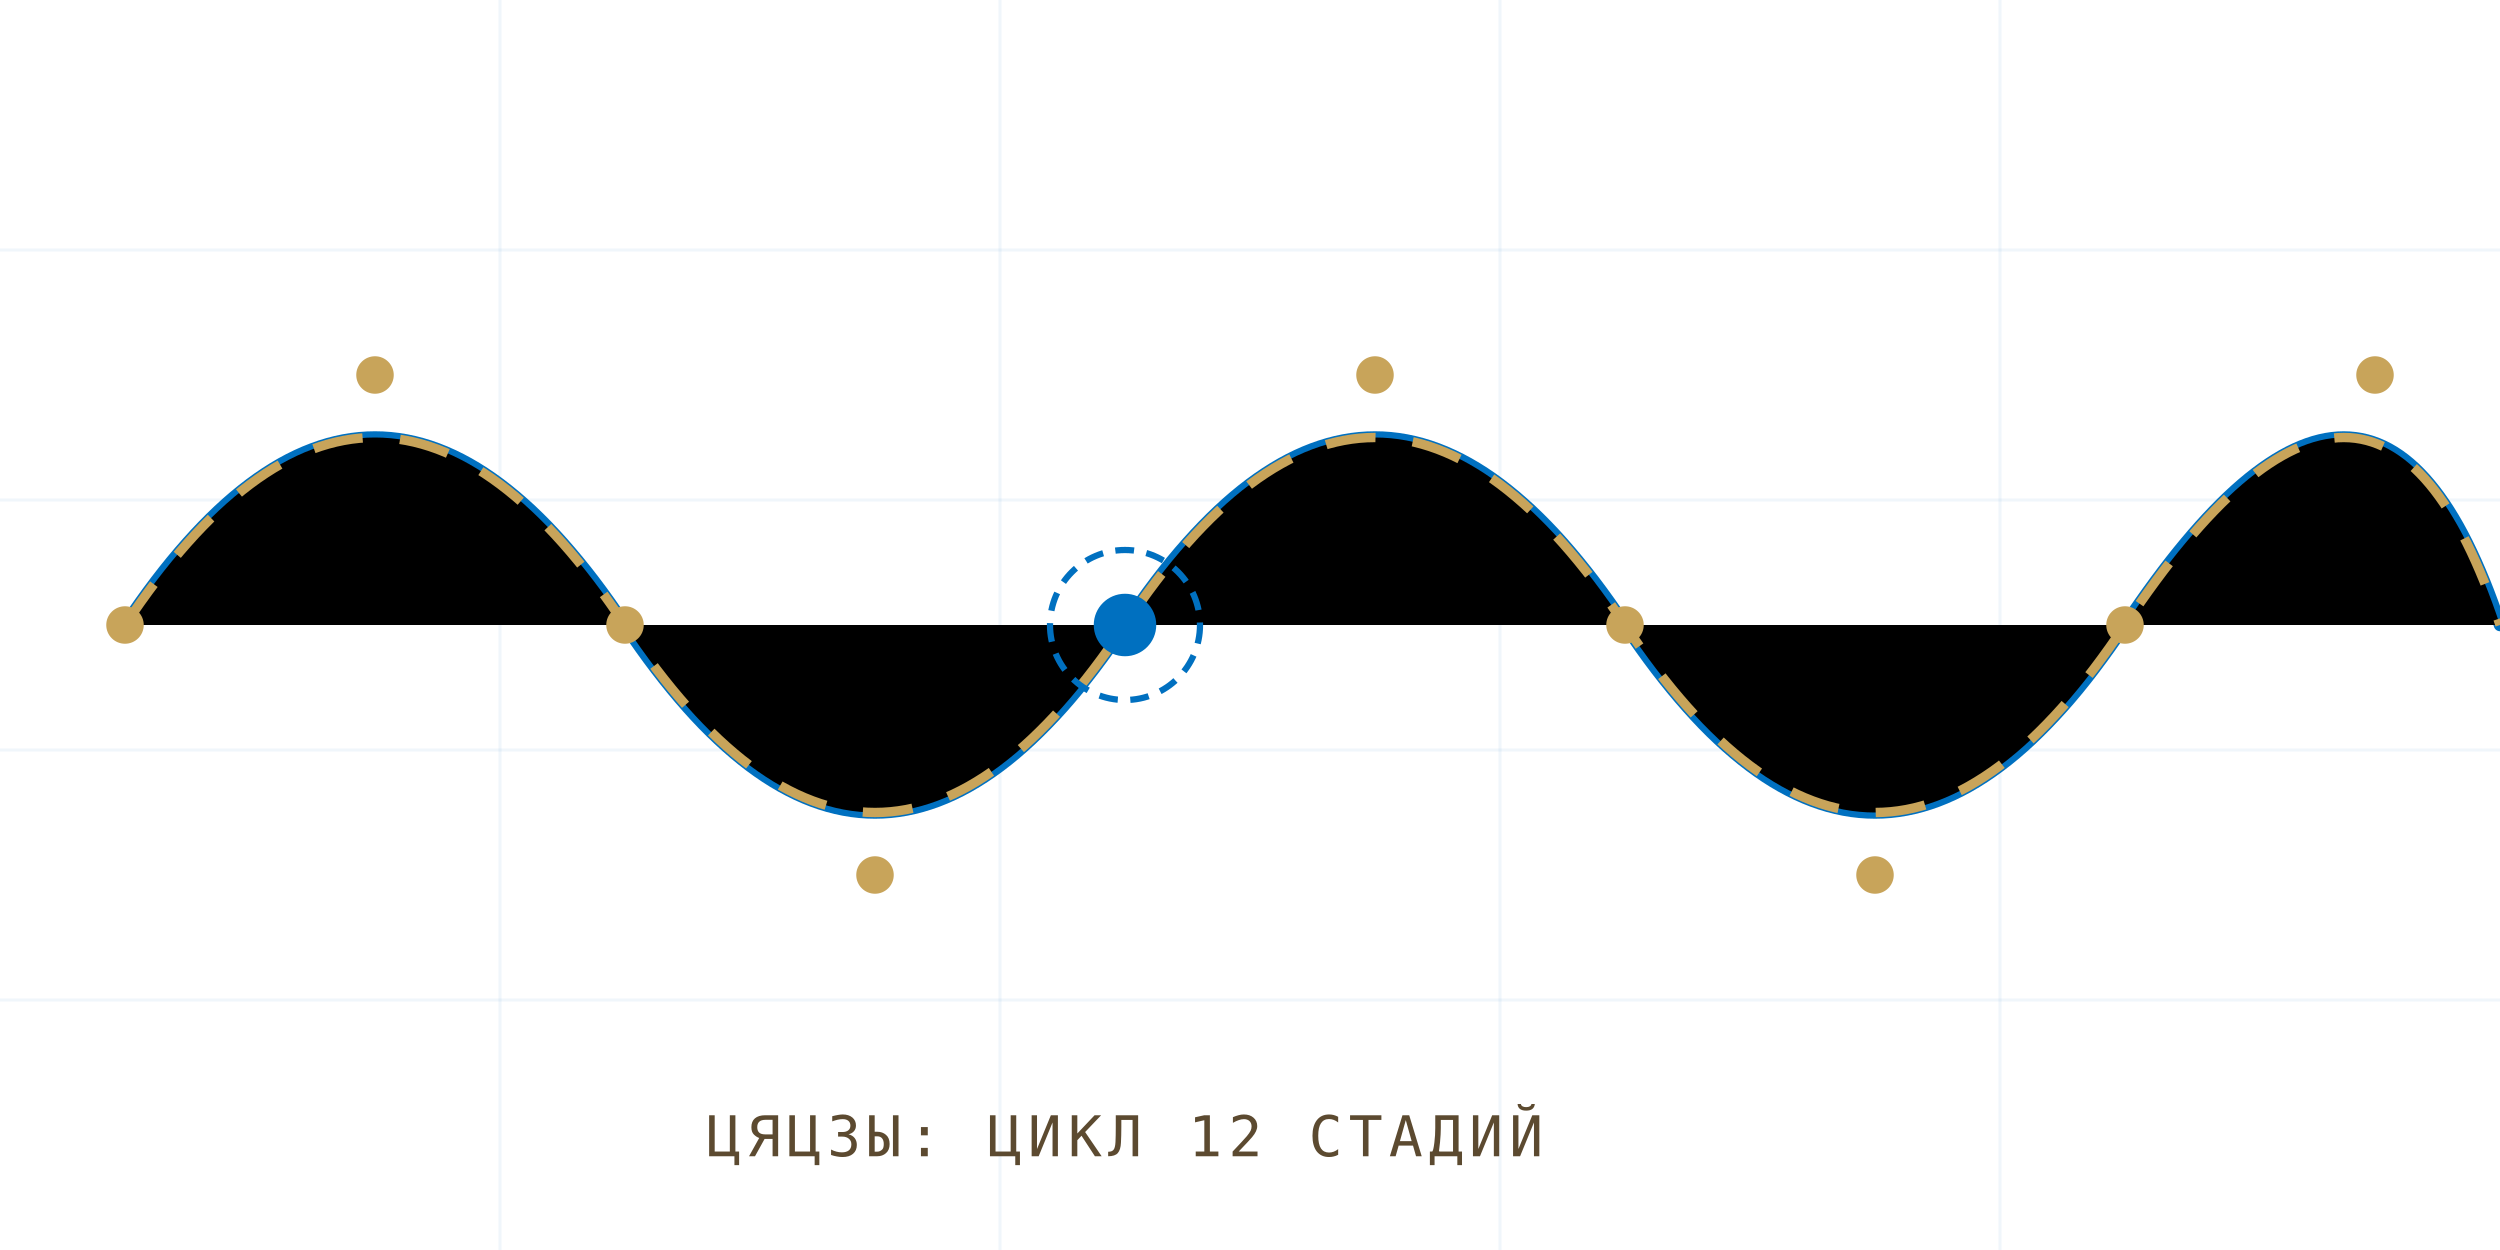
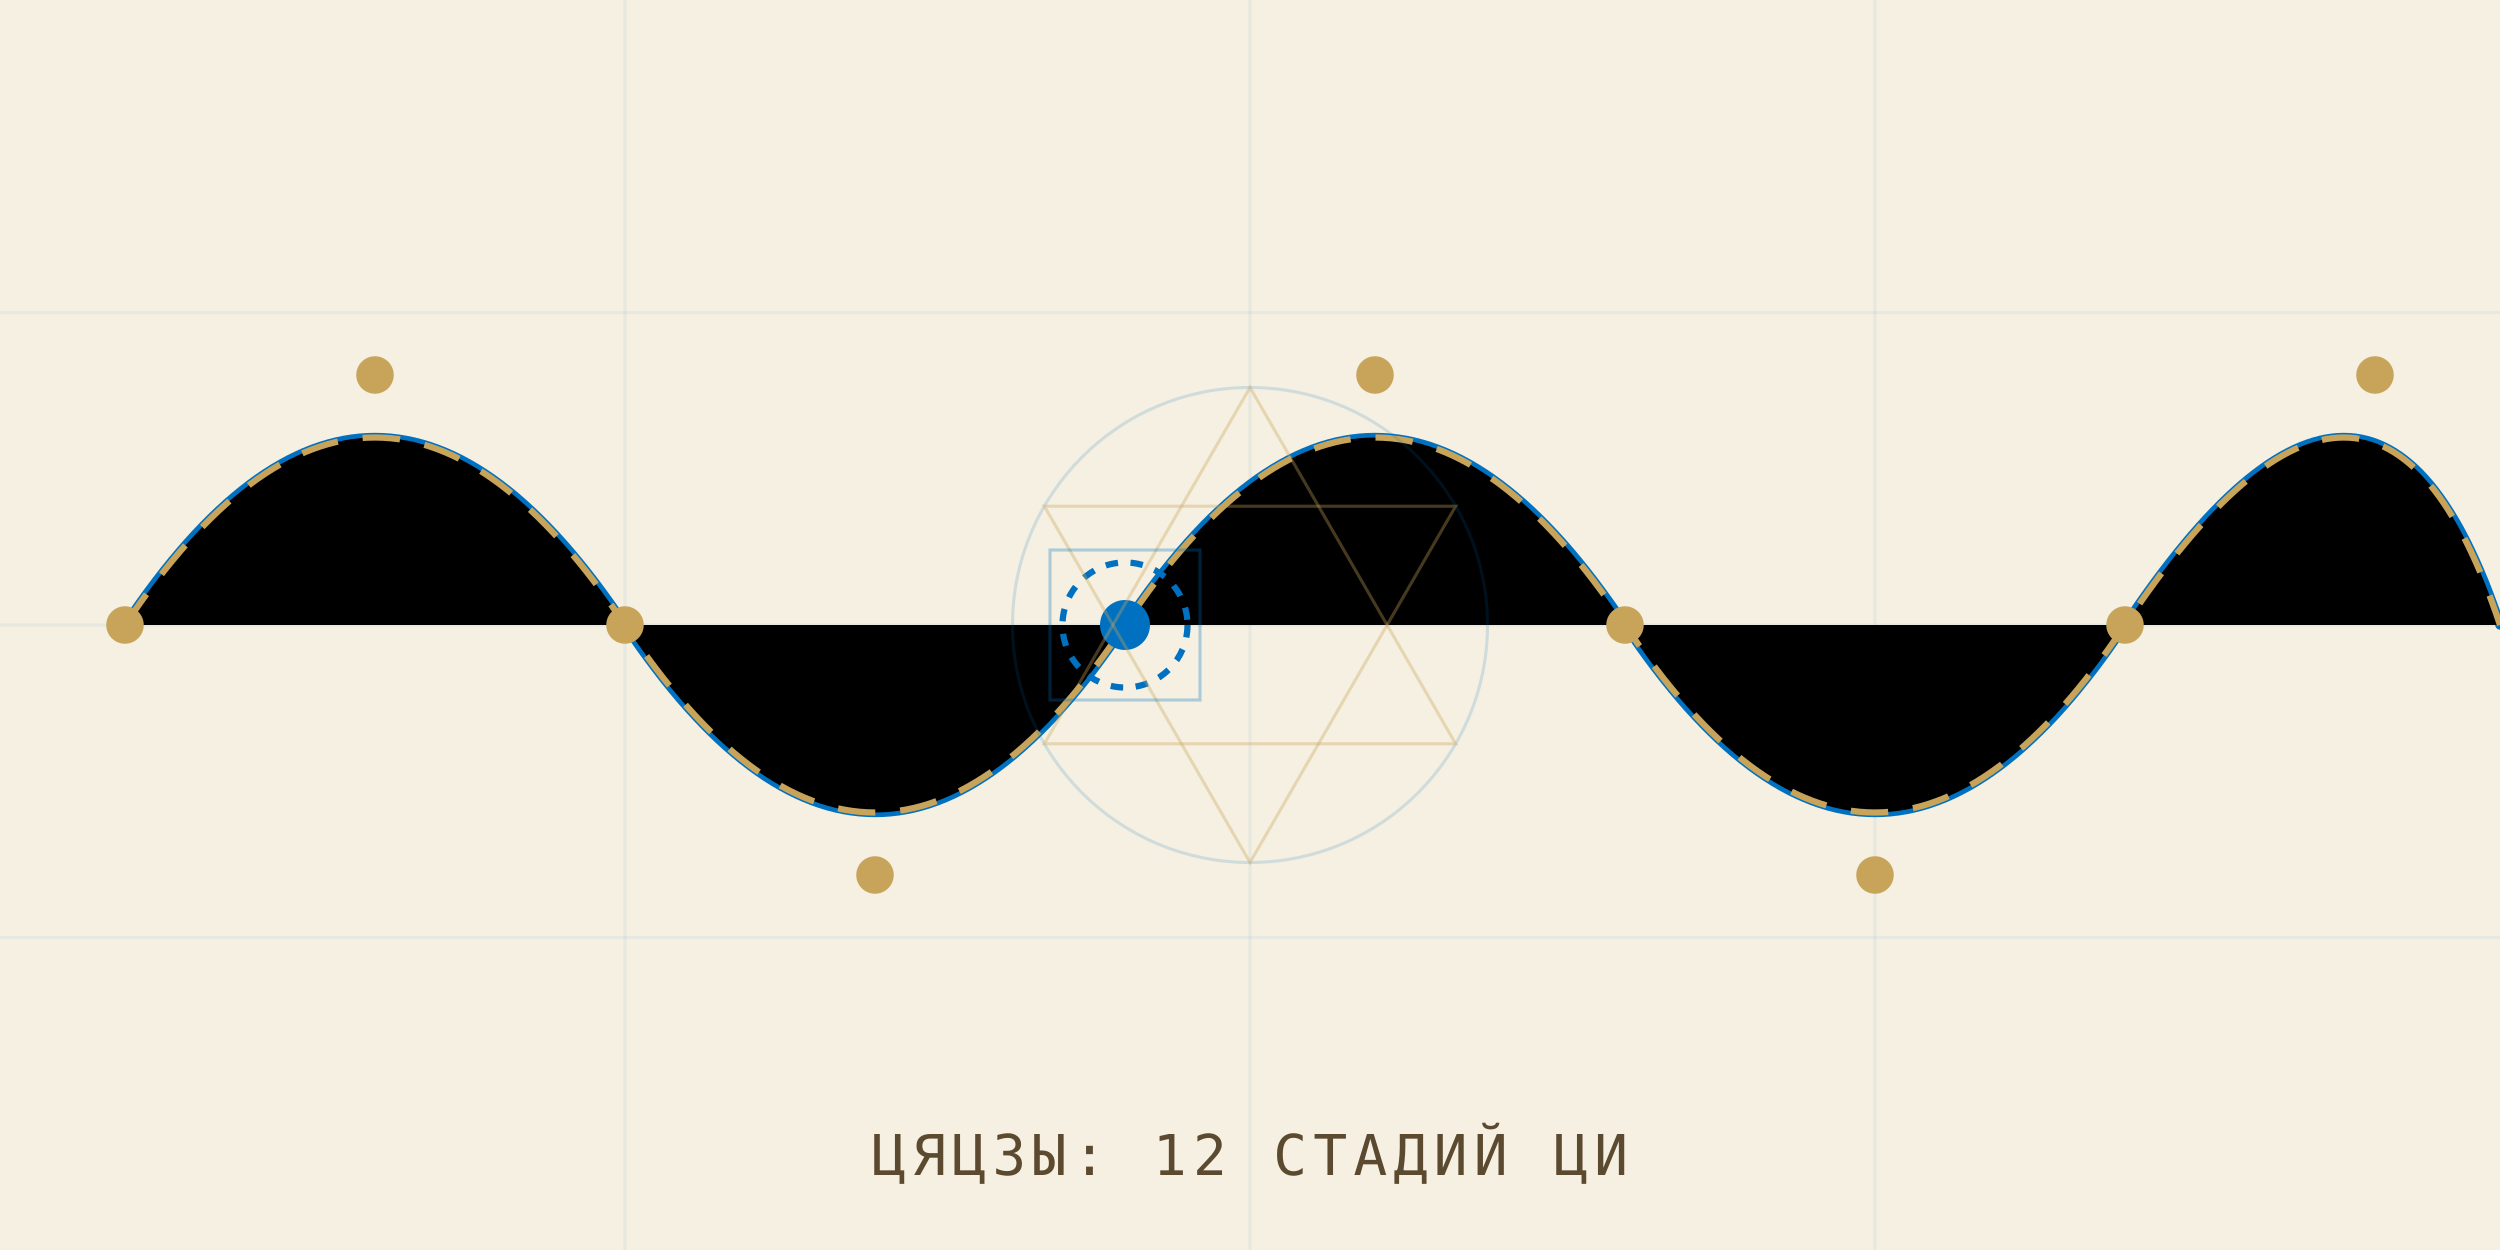
<svg xmlns="http://www.w3.org/2000/svg" viewBox="0 0 400 200" width="100%" height="100%">
  <defs>
    <style>
-       @keyframes pulse { 0%,100%{opacity:0.6;transform:scale(1)} 50%{opacity:1;transform:scale(1.15)} }
-       @keyframes flow { 0%{stroke-dashoffset:0} 100%{stroke-dashoffset:-200} }
-       .grid { stroke:rgba(0,112,192,0.06); stroke-width:0.5; }
-       .wave { fill:none; stroke:var(--blue, #0070c0); stroke-width:2; stroke-linecap:round; }
-       .node { fill:var(--gold, #c8a45a); }
-       .marker { fill:var(--blue, #0070c0); }
-       .flow-path { stroke:var(--gold, #c8a45a); stroke-width:1.5; stroke-dasharray:8 6; animation:flow 4s linear infinite; }
+       @keyframes pulse { 0%,100%{opacity:.6;transform:scale(1)} 50%{opacity:1;transform:scale(1.15)} }
+       @keyframes flow { 0%{stroke-dashoffset:0} 100%{stroke-dashoffset:-240} }
+       @keyframes spin { 0%{transform:rotate(0)} 100%{transform:rotate(360)} }
+       .grid { stroke:rgba(0,112,192,.06); stroke-width:.5; }
+       .wave { fill:none; stroke:#0070c0; stroke-width:1.5; stroke-linecap:round; }
+       .flow { stroke:#c8a45a; stroke-width:1; stroke-dasharray:6 4; animation:flow 3.5s linear infinite; }
+       .node { fill:#c8a45a; }
+       .active { fill:#0070c0; animation:pulse 2.5s ease-in-out infinite; }
+       .ring { animation:spin 14s linear infinite; transform-origin:center; }
+       .tech { stroke:rgba(0,112,192,.25); stroke-width:.5; }
    </style>
  </defs>
+   <rect width="100%" height="100%" fill="#f5f0e1" />
  <g class="grid">
-     <line x1="0" y1="40" x2="400" y2="40" />
-     <line x1="0" y1="80" x2="400" y2="80" />
-     <line x1="0" y1="120" x2="400" y2="120" />
-     <line x1="0" y1="160" x2="400" y2="160" />
-     <line x1="80" y1="0" x2="80" y2="200" />
-     <line x1="160" y1="0" x2="160" y2="200" />
-     <line x1="240" y1="0" x2="240" y2="200" />
-     <line x1="320" y1="0" x2="320" y2="200" />
+     <line x1="0" y1="50" x2="400" y2="50" />
+     <line x1="0" y1="100" x2="400" y2="100" />
+     <line x1="0" y1="150" x2="400" y2="150" />
+     <line x1="100" y1="0" x2="100" y2="200" />
+     <line x1="200" y1="0" x2="200" y2="200" />
+     <line x1="300" y1="0" x2="300" y2="200" />
  </g>
  <path class="wave" d="M 20 100 Q 60 40 100 100 T 180 100 T 260 100 T 340 100 T 400 100" />
-   <path class="flow-path" d="M 20 100 Q 60 40 100 100 T 180 100 T 260 100 T 340 100 T 400 100" />
+   <path class="flow" d="M 20 100 Q 60 40 100 100 T 180 100 T 260 100 T 340 100 T 400 100" />
  <circle cx="20" cy="100" r="3" class="node" />
  <circle cx="60" cy="60" r="3" class="node" />
  <circle cx="100" cy="100" r="3" class="node" />
  <circle cx="140" cy="140" r="3" class="node" />
-   <circle cx="180" cy="100" r="3" class="node" />
+   <circle cx="180" cy="100" r="4" class="active" />
+   <circle cx="180" cy="100" r="10" fill="none" stroke="#0070c0" stroke-width="1" stroke-dasharray="2 2" style="animation:pulse 2.5s ease-in-out infinite" />
  <circle cx="220" cy="60" r="3" class="node" />
  <circle cx="260" cy="100" r="3" class="node" />
  <circle cx="300" cy="140" r="3" class="node" />
  <circle cx="340" cy="100" r="3" class="node" />
  <circle cx="380" cy="60" r="3" class="node" />
-   <circle cx="180" cy="100" r="5" class="marker" style="animation:pulse 2s ease-in-out infinite" />
-   <circle cx="180" cy="100" r="12" fill="none" stroke="var(--blue, #0070c0)" stroke-width="1" stroke-dasharray="3 2" style="animation:pulse 2s ease-in-out infinite" />
-   <text x="180" y="185" text-anchor="middle" font-family="monospace" font-size="9" fill="var(--text2, #5c4a30)" letter-spacing="1">ЦЯЦЗЫ: ЦИКЛ 12 СТАДИЙ</text>
+   <g transform="translate(200,100)" class="ring">
+     <circle r="38" fill="none" stroke="rgba(0,112,192,.15)" stroke-width=".5" />
+     <polygon points="0,-38 32.9,19 -32.9,19" fill="none" stroke="rgba(200,164,90,.35)" stroke-width=".5" />
+     <polygon points="0,38 -32.9,-19 32.9,-19" fill="none" stroke="rgba(200,164,90,.35)" stroke-width=".5" />
+   </g>
+   <path d="M 168 88 L 192 88 L 192 112 L 168 112 Z" fill="none" stroke="rgba(0,112,192,.3)" stroke-width=".5" />
+   <text x="200" y="188" text-anchor="middle" font-family="monospace" font-size="9" fill="#5c4a30" letter-spacing="1">ЦЯЦЗЫ: 12 СТАДИЙ ЦИ</text>
</svg>
